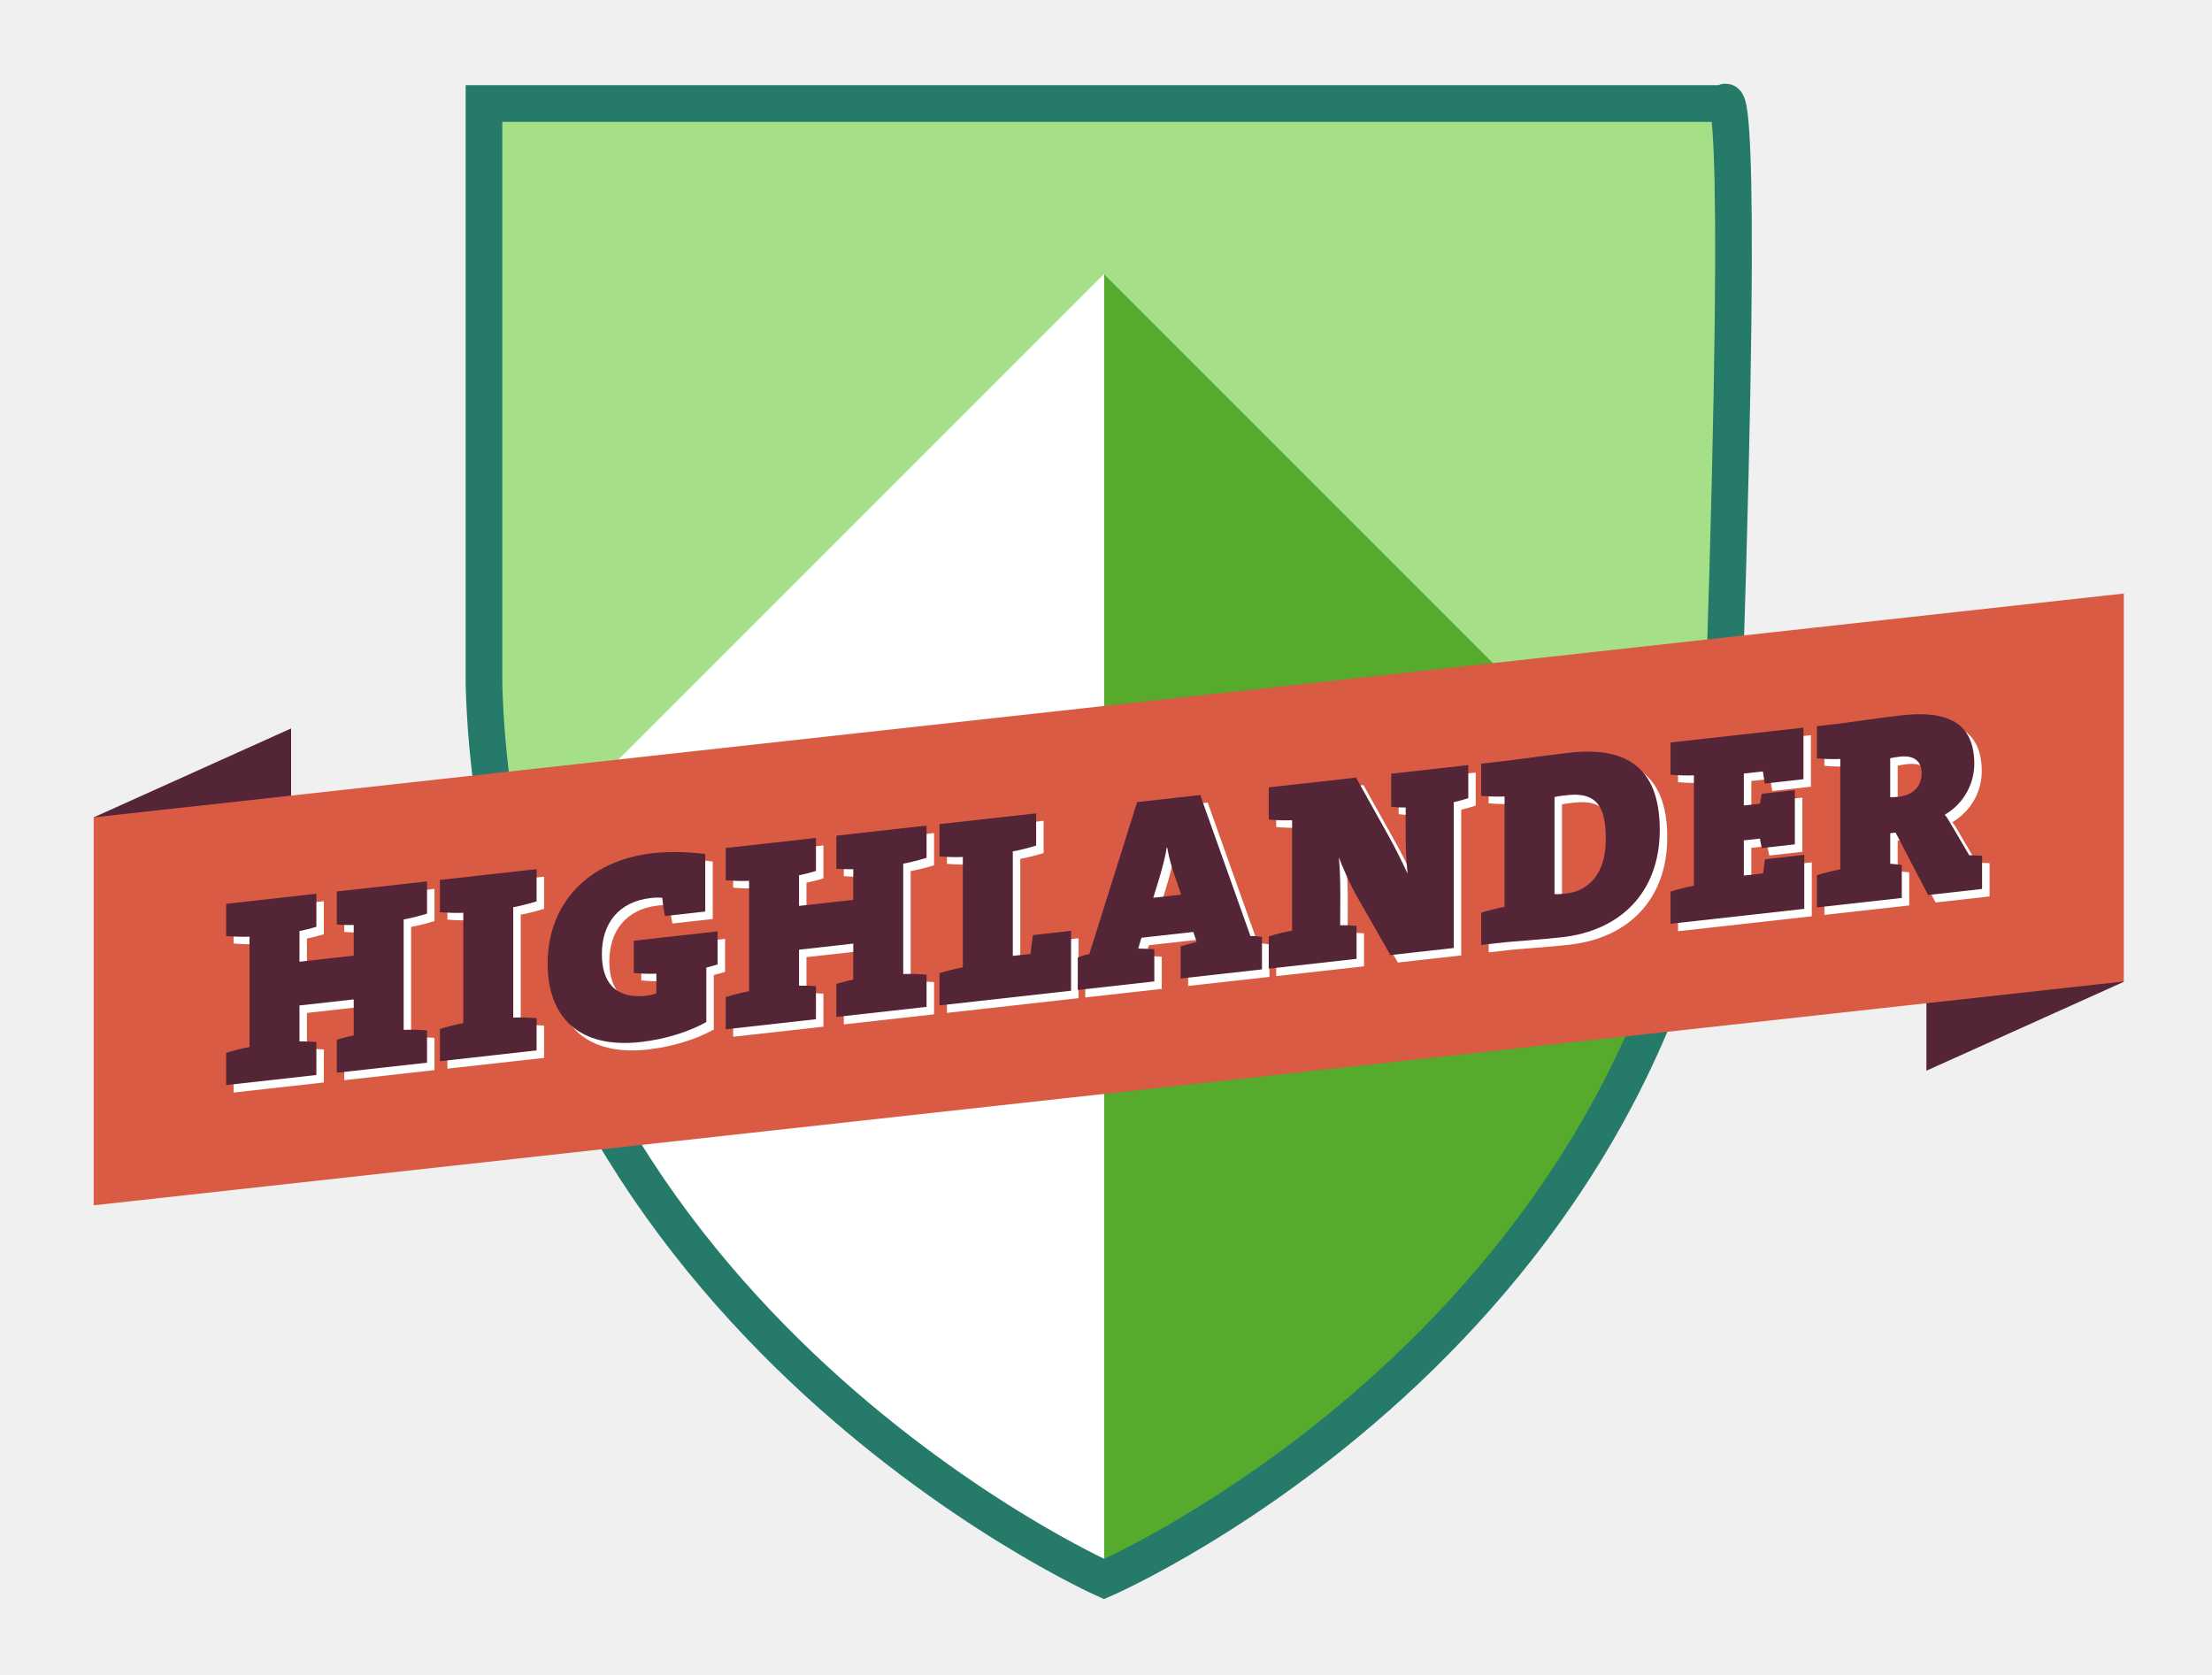
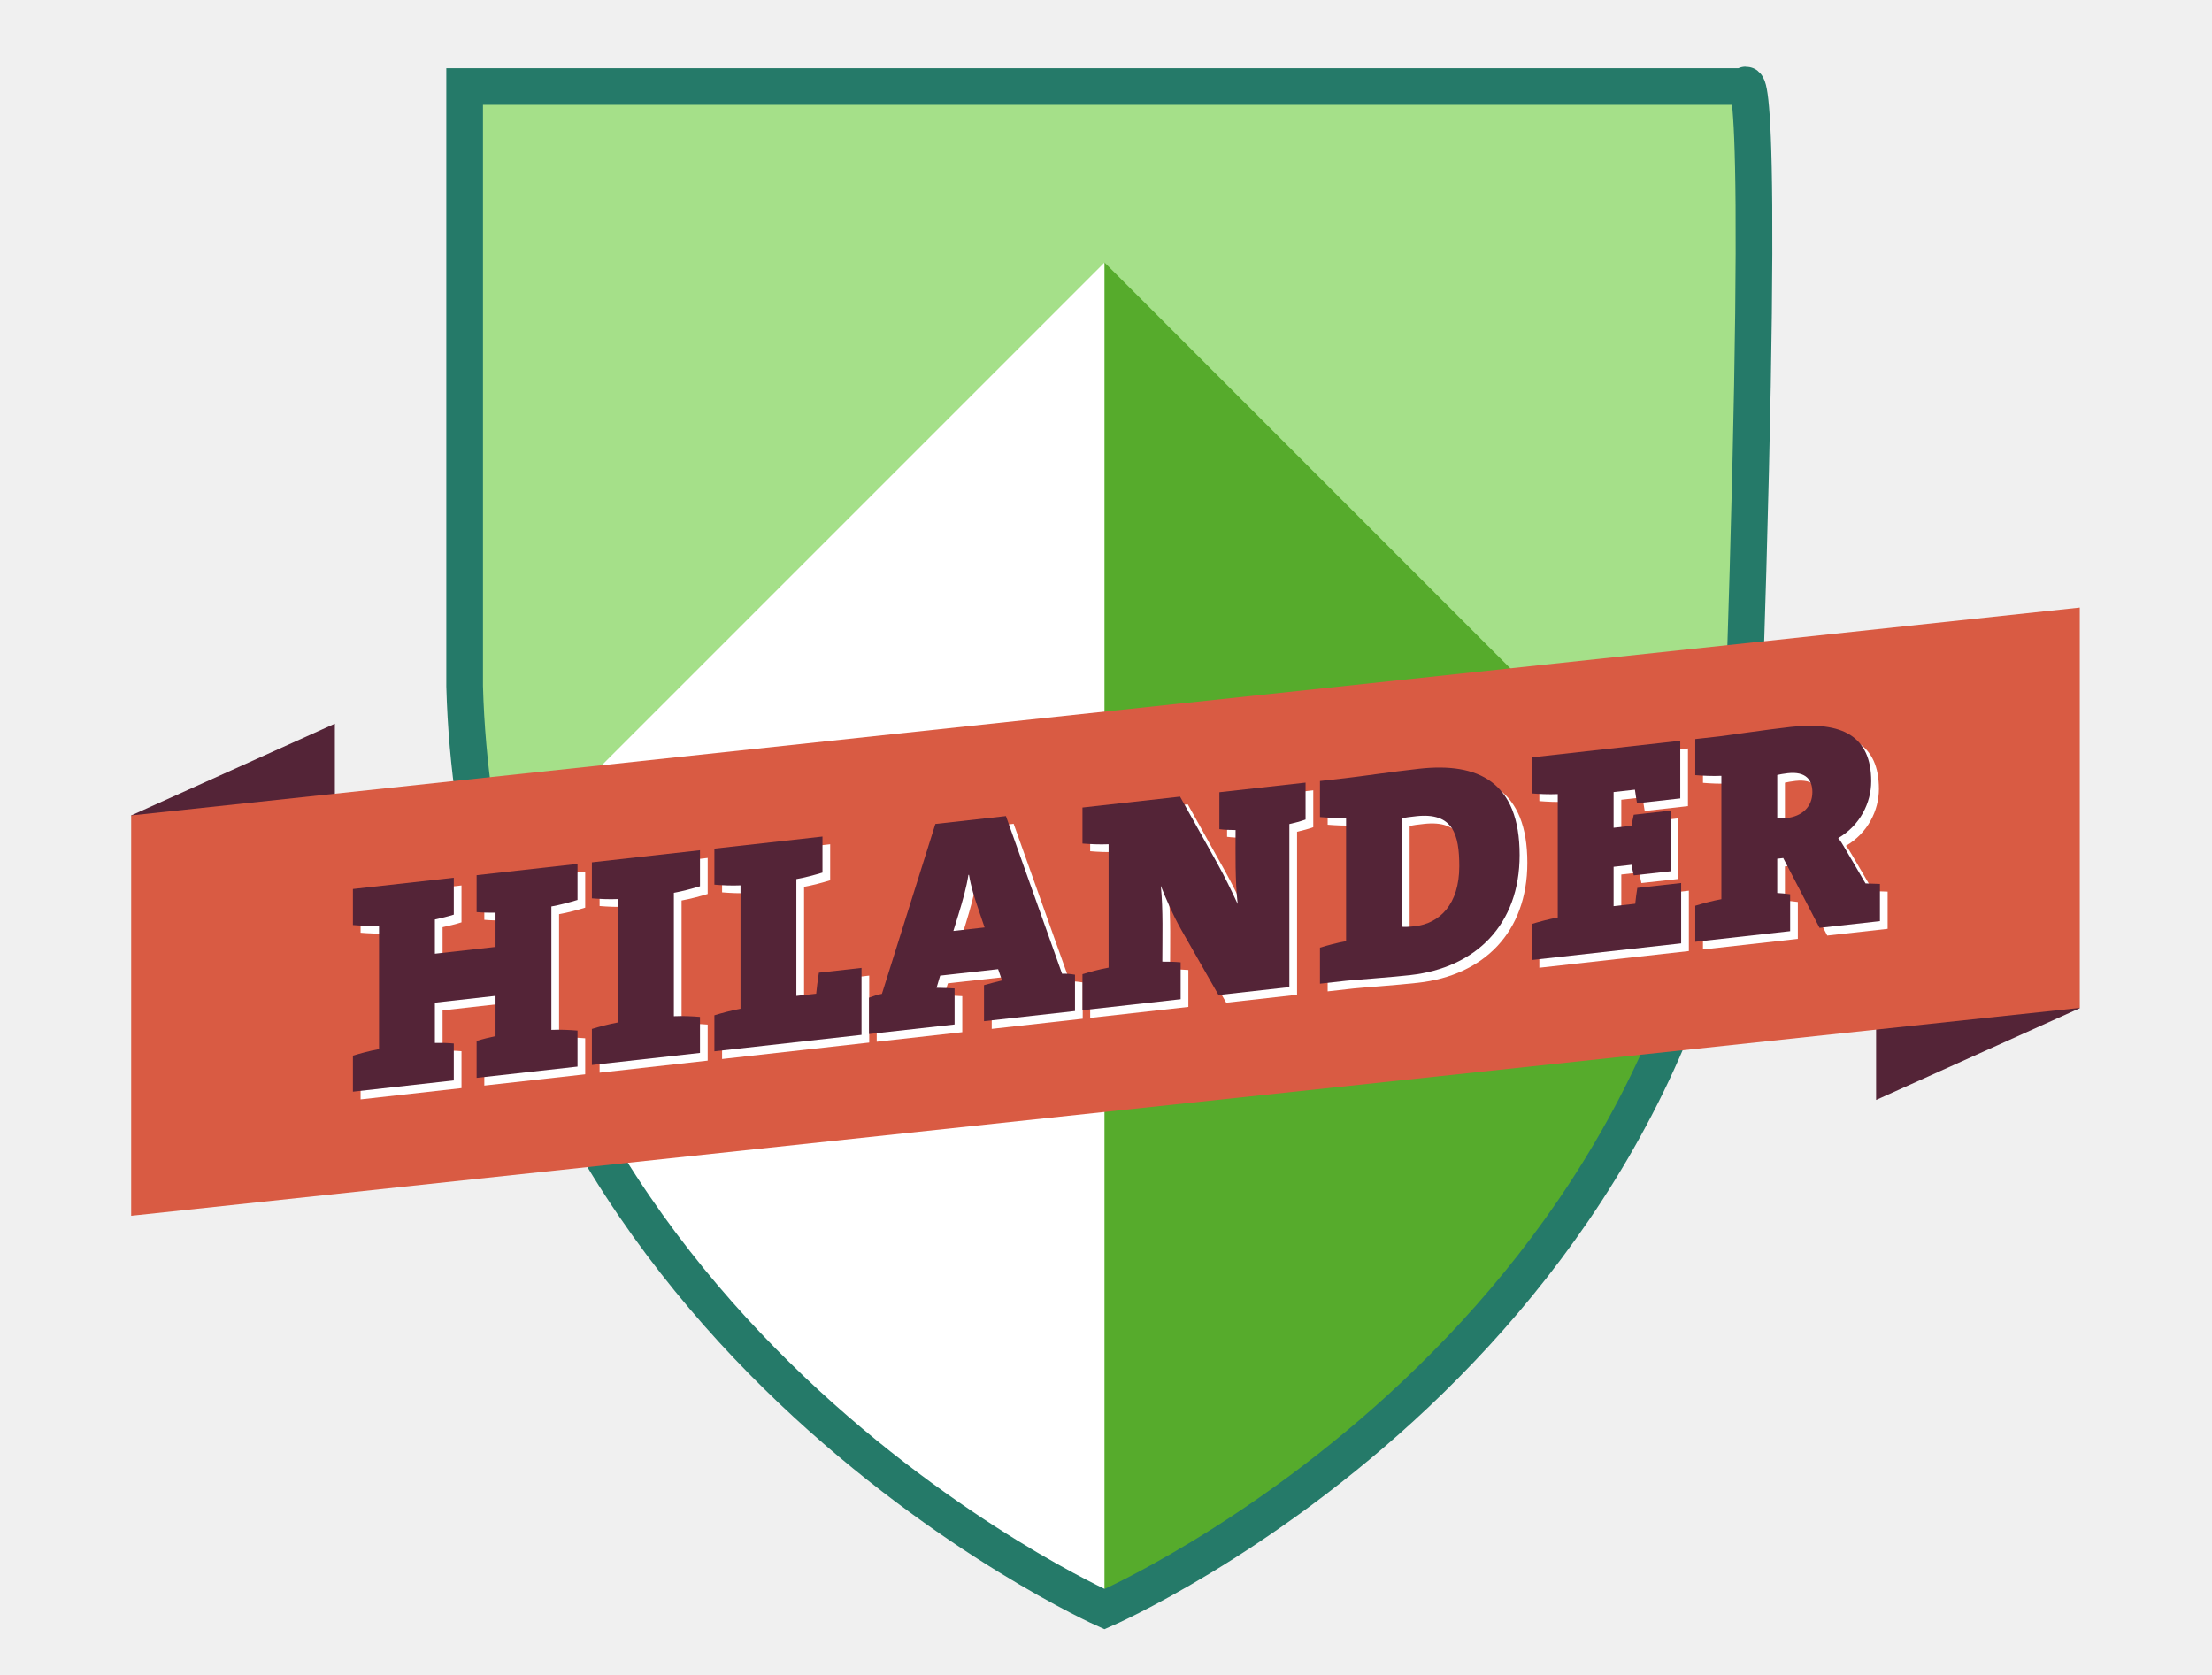
- <svg xmlns="http://www.w3.org/2000/svg" version="1.2" baseProfile="tiny" id="Layer_1" x="0px" y="0px" width="181px" height="137px" viewBox="0 0 181 137" overflow="inherit" xml:space="preserve">
-   <g>
-     <path fill="#A5E089" d="M90.343,22.422l48.791,48.79c1.088-4.738,1.78-9.792,1.955-15.18c1.706-52.482,0-47.562,0-47.562H39.603   v47.562c0.151,5.386,0.838,10.445,1.937,15.193L90.335,22.43L90.343,22.422z" />
-     <path fill="#56AB2C" d="M90.335,22.43v106.769c0.002,0.001,0.011,0.005,0.011,0.005s39.394-17.075,48.788-57.991l-48.791-48.79   L90.335,22.43z" />
-     <path fill="#FFFFFF" d="M90.335,129.198V22.43L41.54,71.225C50.83,111.366,89.925,129.015,90.335,129.198z" />
-   </g>
-   <path id="path2875_1_" fill="none" stroke="#257A69" stroke-width="3" stroke-miterlimit="10" d="  M90.346,129.203c0,0,49.055-21.253,50.743-73.171c1.706-52.482,0-47.562,0-47.562H39.603v47.562  C41.038,107.191,90.346,129.203,90.346,129.203z" />
-   <polygon fill="#542437" points="170.223,75.322 173.783,80.333 157.631,87.608 157.631,77.765 " />
-   <polygon fill="#542437" points="11.228,71.889 7.667,66.878 23.819,59.603 23.819,69.446 " />
-   <polygon fill="#D95B43" points="173.783,48.564 7.667,66.878 7.667,98.621 173.783,80.307 " />
-   <g>
-     <path fill="#FFFFFF" d="M28.169,88.385v-2.703c0.44-0.137,0.945-0.26,1.385-0.353v-2.944l-4.439,0.496v2.944   c0.44-0.005,0.945,0.005,1.385,0.043v2.702l-7.383,0.825v-2.637c0.571-0.175,1.252-0.359,1.912-0.478v-9.03   c-0.659,0.029-1.34-0.005-1.912-0.05v-2.637l7.383-0.825v2.702c-0.44,0.138-0.945,0.26-1.385,0.354v2.504l4.439-0.496v-2.504   c-0.44,0.004-0.945-0.005-1.385-0.043v-2.703l7.383-0.824v2.637c-0.571,0.174-1.252,0.358-1.912,0.478v9.03   c0.659-0.03,1.34,0.004,1.912,0.05v2.637L28.169,88.385z" />
-     <path fill="#FFFFFF" d="M36.61,87.441v-2.637c0.572-0.174,1.252-0.359,1.912-0.477v-9.03c-0.659,0.028-1.34-0.005-1.912-0.051   V72.61l7.911-0.883v2.637c-0.572,0.173-1.253,0.358-1.912,0.477v9.03c0.659-0.029,1.34,0.004,1.912,0.051v2.637L36.61,87.441z" />
-     <path fill="#FFFFFF" d="M58.408,79.777v4.461c-1.428,0.797-3.362,1.408-5.383,1.634c-4.988,0.557-7.602-1.986-7.602-6.424   c0-4.922,3.339-8.437,8.591-9.023c1.406-0.157,2.856-0.122,4.307,0.067v4.703l-3.296,0.368c-0.11-0.515-0.176-0.97-0.22-1.491   c-0.285-0.034-0.615-0.02-0.944,0.018c-2.637,0.294-4,2.094-4,4.577c0,2.308,1.099,3.7,3.626,3.418   c0.308-0.034,0.615-0.112,0.834-0.202v-1.604c-0.659,0.029-1.34-0.004-1.846-0.058v-2.637l6.856-0.766v2.702   C59.023,79.621,58.715,79.699,58.408,79.777z" />
-     <path fill="#FFFFFF" d="M69.046,83.819v-2.702c0.438-0.137,0.944-0.26,1.384-0.353V77.82l-4.439,0.495v2.944   c0.439-0.005,0.945,0.005,1.385,0.044v2.702l-7.383,0.824v-2.637c0.571-0.174,1.252-0.359,1.911-0.477v-9.03   c-0.659,0.028-1.34-0.005-1.911-0.051v-2.637l7.383-0.824v2.702c-0.439,0.137-0.945,0.259-1.385,0.353v2.504l4.439-0.495v-2.504   c-0.439,0.004-0.945-0.005-1.384-0.044v-2.702l7.383-0.824v2.637c-0.572,0.173-1.253,0.358-1.912,0.477v9.03   c0.659-0.029,1.34,0.004,1.912,0.051v2.637L69.046,83.819z" />
-     <path fill="#FFFFFF" d="M77.486,82.877V80.24c0.571-0.175,1.252-0.36,1.911-0.478v-9.03c-0.659,0.028-1.34-0.005-1.911-0.05v-2.637   l7.91-0.884v2.637c-0.571,0.173-1.252,0.358-1.911,0.478v8.547l1.45-0.162c0.043-0.466,0.109-0.958,0.198-1.538l3.12-0.349v4.899   L77.486,82.877z" />
-     <path fill="#FFFFFF" d="M97.22,80.673v-2.637c0.395-0.109,0.923-0.257,1.317-0.346l-0.285-0.824l-4.241,0.474l-0.263,0.886   c0.395,0.001,0.922,0.03,1.317,0.051v2.637l-6.263,0.699v-2.659c0.33-0.124,0.615-0.222,0.945-0.281l3.911-12.433l5.164-0.577   l4.108,11.538c0.33-0.015,0.615,0.019,0.945,0.069v2.66L97.22,80.673z M96.802,72.458c-0.286-0.825-0.527-1.589-0.681-2.495   l-0.045,0.005c-0.131,0.872-0.418,1.892-0.726,2.894l-0.373,1.206l2.285-0.255L96.802,72.458z" />
-     <path fill="#FFFFFF" d="M119.568,66.246v11.931l-5.186,0.579l-2.746-4.813c-0.615-1.095-1.099-2.228-1.473-3.175   c0.176,1.825,0.109,3.701,0.109,5.547c0.418-0.003,0.901,0.01,1.341,0.049v2.702l-7.185,0.802V77.23   c0.57-0.174,1.252-0.359,1.91-0.477v-9.03c-0.658,0.028-1.34-0.005-1.91-0.051v-2.637l7.141-0.797l2.703,4.839   c0.615,1.118,0.988,1.89,1.516,3.017c-0.197-1.779-0.154-3.608-0.154-5.409c-0.417,0.002-0.812-0.02-1.186-0.066v-2.702   l6.307-0.704v2.702C120.382,66.045,119.986,66.154,119.568,66.246z" />
-     <path fill="#FFFFFF" d="M128.426,77.298c-1.604,0.179-4.153,0.354-4.702,0.415l-1.911,0.213v-2.637   c0.57-0.174,1.252-0.359,1.911-0.477v-9.03c-0.659,0.028-1.341-0.005-1.911-0.051v-2.636l1.802-0.201   c1.208-0.135,3.296-0.456,5.449-0.697c4.328-0.483,7.361,0.958,7.361,6.318C136.425,73.592,133.238,76.761,128.426,77.298z    M128.844,65.671c-0.483,0.055-0.726,0.081-1.032,0.159v7.933c0.176,0.023,0.461,0.015,0.944-0.04   c1.823-0.203,3.252-1.616,3.252-4.384C132.008,67.031,131.568,65.367,128.844,65.671z" />
-     <path fill="#FFFFFF" d="M137.306,76.196V73.56c0.571-0.175,1.252-0.36,1.911-0.478v-9.03c-0.659,0.029-1.34-0.004-1.911-0.05   v-2.637l10.877-1.215v4.219l-3.165,0.354c-0.064-0.367-0.109-0.691-0.153-0.995l-1.56,0.174v2.616l1.318-0.147   c0.044-0.269,0.087-0.537,0.153-0.809l2.703-0.302v4.438L144.776,70c-0.066-0.256-0.109-0.515-0.153-0.773l-1.318,0.147v2.878   l1.582-0.177c0.044-0.444,0.088-0.734,0.153-1.16l3.209-0.358v4.417L137.306,76.196z" />
-     <path fill="#FFFFFF" d="M158.38,73.843l-2.659-5.108l-0.439,0.049v2.505c0.264,0.015,0.594,0.044,0.945,0.093v2.702l-6.943,0.775   v-2.637c0.57-0.174,1.252-0.359,1.911-0.478v-9.03c-0.659,0.028-1.341-0.005-1.911-0.05v-2.637l1.758-0.196   c0.527-0.059,3.362-0.486,5.229-0.694c3.78-0.422,5.889,0.683,5.889,3.978c0,1.561-0.813,3.233-2.416,4.16   c0.175,0.2,0.308,0.427,0.438,0.654l1.561,2.66c0.308,0.009,0.725,0.028,1.055,0.035v2.725L158.38,73.843z M156.051,62.523   c-0.264,0.029-0.638,0.093-0.77,0.129v3.187c0.154,0.005,0.462-0.008,0.682-0.032c1.12-0.125,1.89-0.805,1.89-1.902   C157.853,63.025,157.391,62.374,156.051,62.523z" />
-   </g>
-   <g>
-     <path fill="#542437" d="M27.559,87.773V85.07c0.439-0.137,0.945-0.259,1.384-0.352v-2.944l-4.438,0.496v2.944   c0.439-0.006,0.945,0.004,1.384,0.042v2.703l-7.383,0.825v-2.637c0.572-0.174,1.252-0.36,1.912-0.478V76.64   c-0.66,0.03-1.34-0.004-1.912-0.05v-2.637l7.383-0.825v2.703c-0.439,0.138-0.945,0.26-1.384,0.353v2.506l4.438-0.496v-2.506   c-0.439,0.006-0.945-0.004-1.384-0.043v-2.703l7.383-0.824v2.637c-0.572,0.174-1.252,0.36-1.912,0.478v9.031   c0.66-0.03,1.34,0.004,1.912,0.05v2.637L27.559,87.773z" />
-     <path fill="#542437" d="M35.999,86.831v-2.637c0.571-0.173,1.252-0.359,1.912-0.478v-9.031c-0.659,0.031-1.34-0.003-1.912-0.05   v-2.637l7.91-0.884v2.637c-0.571,0.175-1.252,0.361-1.912,0.478v9.031c0.66-0.029,1.341,0.005,1.912,0.05v2.637L35.999,86.831z" />
-     <path fill="#542437" d="M57.797,79.167v4.46c-1.428,0.797-3.362,1.409-5.383,1.635c-4.988,0.557-7.603-1.985-7.603-6.425   c0-4.922,3.34-8.437,8.591-9.022c1.406-0.157,2.856-0.121,4.307,0.068v4.701l-3.296,0.368c-0.11-0.515-0.177-0.969-0.22-1.491   c-0.285-0.034-0.615-0.019-0.944,0.018c-2.637,0.295-4,2.096-4,4.578c0,2.307,1.099,3.7,3.626,3.418   c0.308-0.034,0.615-0.112,0.834-0.203v-1.604c-0.659,0.029-1.34-0.005-1.846-0.058v-2.637l6.855-0.766v2.703   C58.413,79.011,58.105,79.089,57.797,79.167z" />
-     <path fill="#542437" d="M68.436,83.209v-2.703c0.438-0.137,0.944-0.259,1.384-0.353v-2.944l-4.438,0.496v2.944   c0.439-0.005,0.944,0.004,1.384,0.043v2.703l-7.383,0.824v-2.637c0.571-0.173,1.252-0.359,1.911-0.478v-9.031   c-0.659,0.031-1.34-0.003-1.911-0.05v-2.637l7.383-0.824v2.703c-0.44,0.137-0.945,0.26-1.384,0.352v2.506l4.438-0.496v-2.506   c-0.439,0.007-0.945-0.003-1.384-0.042v-2.703l7.383-0.825v2.637c-0.572,0.175-1.253,0.361-1.912,0.478v9.031   c0.659-0.029,1.34,0.005,1.912,0.05v2.637L68.436,83.209z" />
-     <path fill="#542437" d="M76.875,82.266v-2.637c0.571-0.173,1.252-0.359,1.911-0.477v-9.031c-0.659,0.03-1.34-0.004-1.911-0.051   v-2.637l7.91-0.883v2.637c-0.57,0.174-1.252,0.36-1.911,0.477v8.548l1.45-0.161c0.044-0.467,0.11-0.957,0.198-1.539l3.12-0.349v4.9   L76.875,82.266z" />
-     <path fill="#542437" d="M96.608,80.062v-2.637c0.396-0.11,0.924-0.258,1.318-0.345l-0.285-0.825L93.4,76.729l-0.263,0.887   c0.395-0.001,0.922,0.027,1.317,0.05v2.637l-6.263,0.699v-2.658c0.33-0.125,0.615-0.223,0.945-0.281l3.911-12.435l5.164-0.577   l4.108,11.539c0.33-0.015,0.615,0.02,0.945,0.07v2.658L96.608,80.062z M96.191,71.847c-0.286-0.825-0.528-1.589-0.682-2.494   l-0.044,0.005c-0.131,0.871-0.418,1.893-0.726,2.894l-0.373,1.206l2.285-0.255L96.191,71.847z" />
-     <path fill="#542437" d="M118.957,65.635v11.932l-5.186,0.579l-2.746-4.812c-0.615-1.097-1.099-2.229-1.473-3.176   c0.176,1.826,0.109,3.701,0.109,5.547c0.418-0.003,0.901,0.009,1.341,0.048v2.703l-7.185,0.802V76.62   c0.57-0.173,1.252-0.359,1.91-0.477v-9.031c-0.658,0.03-1.34-0.004-1.91-0.051v-2.636l7.141-0.799l2.703,4.842   c0.615,1.116,0.988,1.889,1.516,3.016c-0.198-1.779-0.154-3.607-0.154-5.41c-0.417,0.004-0.812-0.019-1.186-0.065v-2.702   l6.307-0.705v2.703C119.771,65.435,119.375,65.545,118.957,65.635z" />
-     <path fill="#542437" d="M127.814,76.687c-1.604,0.179-4.153,0.354-4.702,0.416l-1.911,0.213v-2.637   c0.57-0.173,1.252-0.359,1.911-0.477v-9.031c-0.659,0.03-1.341-0.004-1.911-0.051v-2.636l1.801-0.201   c1.209-0.136,3.296-0.457,5.45-0.697c4.328-0.483,7.361,0.958,7.361,6.319C135.813,72.98,132.627,76.149,127.814,76.687z    M128.232,65.061c-0.483,0.055-0.726,0.081-1.032,0.159v7.932c0.176,0.025,0.461,0.016,0.944-0.039   c1.823-0.203,3.252-1.615,3.252-4.385C131.396,66.421,130.957,64.756,128.232,65.061z" />
-     <path fill="#542437" d="M136.694,75.586v-2.637c0.571-0.174,1.252-0.36,1.911-0.478V63.44c-0.659,0.03-1.34-0.004-1.911-0.05   v-2.637l10.877-1.215v4.219l-3.165,0.354c-0.064-0.366-0.109-0.691-0.153-0.993l-1.56,0.175v2.613l1.318-0.146   c0.043-0.269,0.087-0.537,0.153-0.809l2.702-0.302v4.438l-2.702,0.302c-0.066-0.256-0.11-0.515-0.153-0.773l-1.318,0.146v2.879   l1.582-0.176c0.044-0.444,0.087-0.735,0.153-1.16l3.209-0.358v4.416L136.694,75.586z" />
-     <path fill="#542437" d="M157.769,73.231l-2.659-5.107l-0.439,0.049v2.505c0.264,0.015,0.594,0.043,0.945,0.092v2.703l-6.943,0.775   v-2.637c0.57-0.174,1.252-0.359,1.911-0.478v-9.031c-0.659,0.03-1.341-0.003-1.911-0.05v-2.637l1.758-0.196   c0.526-0.06,3.361-0.485,5.229-0.693c3.779-0.422,5.889,0.682,5.889,3.979c0,1.56-0.813,3.232-2.417,4.159   c0.176,0.2,0.308,0.426,0.439,0.653l1.561,2.66c0.308,0.011,0.725,0.029,1.055,0.036v2.725L157.769,73.231z M155.439,61.912   c-0.264,0.029-0.638,0.094-0.77,0.131v3.186c0.154,0.004,0.462-0.008,0.681-0.032c1.121-0.125,1.89-0.804,1.89-1.903   C157.24,62.414,156.779,61.762,155.439,61.912z" />
-   </g>
+ <svg xmlns="http://www.w3.org/2000/svg" version="1.1" x="0px" y="0px" width="181px" height="137px" viewBox="-10.733 -5.453 181 137" overflow="visible" enable-background="new -10.733 -5.453 181 137" xml:space="preserve">
+   <defs>
+ </defs>
+   <path id="path2875_3_" fill="#A5E089" d="M79.647,126.213c0,0,50.621-21.931,52.363-75.507  c1.759-54.158,0-49.08,0-49.08H27.286v49.08C28.766,103.499,79.647,126.213,79.647,126.213z" />
+   <path fill="#56AB2C" d="M79.636,16.032v110.177c0.003,0.002,0.011,0.005,0.011,0.005s40.652-17.619,50.345-59.842L79.645,16.024  L79.636,16.032z" />
+   <path fill="#FFFFFF" d="M79.636,126.208V16.032L29.284,66.384C38.871,107.806,79.213,126.018,79.636,126.208z" />
+   <path id="path2875_1_" fill="none" stroke="#257A69" stroke-width="3" stroke-miterlimit="10" d="  M79.647,126.213c0,0,50.621-21.931,52.363-75.507c1.759-54.158,0-49.08,0-49.08H27.286v49.08  C28.766,103.499,79.647,126.213,79.647,126.213z" />
+   <polygon fill="#542437" points="155.773,71.872 159.447,77.042 142.781,84.549 142.781,74.392 " />
+   <polygon fill="#542437" points="3.675,66.44 0,61.268 16.667,53.762 16.667,63.919 " />
+   <polygon fill="#D95B43" points="159.447,44.259 0,61.268 0,94.026 159.447,77.015 " />
+   <path fill="#FFFFFF" d="M28.896,83.371v-3.021c0.492-0.154,1.057-0.291,1.548-0.394v-3.293l-4.963,0.555v3.292  c0.491-0.007,1.056,0.006,1.548,0.049v3.021l-8.256,0.923v-2.949c0.639-0.194,1.4-0.401,2.137-0.532v-10.1  c-0.737,0.034-1.498-0.003-2.137-0.056v-2.947l8.256-0.923v3.021c-0.492,0.155-1.057,0.292-1.548,0.396v2.8l4.963-0.555v-2.8  c-0.492,0.006-1.057-0.005-1.548-0.048v-3.023l8.255-0.921v2.947c-0.639,0.194-1.4,0.403-2.137,0.534v10.098  c0.736-0.032,1.498,0.005,2.137,0.056v2.949L28.896,83.371z" />
+   <path fill="#FFFFFF" d="M38.329,82.318v-2.947c0.638-0.194,1.4-0.403,2.137-0.534V68.739c-0.737,0.033-1.499-0.005-2.137-0.058  v-2.946l8.845-0.988v2.947c-0.639,0.194-1.4,0.403-2.137,0.534v10.098c0.737-0.032,1.498,0.005,2.137,0.056v2.949L38.329,82.318z" />
+   <path fill="#FFFFFF" d="M48.352,81.199V78.25c0.639-0.194,1.401-0.401,2.137-0.532V67.619c-0.736,0.034-1.498-0.004-2.137-0.057  v-2.946l8.845-0.99v2.949c-0.639,0.194-1.4,0.401-2.137,0.534v9.558l1.622-0.182c0.049-0.521,0.123-1.07,0.221-1.72l3.489-0.391  v5.479L48.352,81.199z" />
+   <path fill="#FFFFFF" d="M70.416,78.734v-2.947c0.441-0.124,1.031-0.288,1.473-0.387l-0.32-0.923l-4.742,0.53l-0.294,0.991  c0.442,0,1.032,0.033,1.474,0.057v2.948l-7.002,0.781v-2.973c0.369-0.139,0.688-0.248,1.057-0.314l4.373-13.902l5.774-0.645  l4.595,12.901c0.369-0.017,0.688,0.021,1.057,0.079v2.973L70.416,78.734z M69.948,69.548c-0.32-0.923-0.59-1.777-0.762-2.79  l-0.049,0.007c-0.148,0.974-0.468,2.116-0.811,3.235l-0.417,1.35l2.555-0.286L69.948,69.548z" />
+   <path fill="#FFFFFF" d="M95.4,62.603v13.34l-5.798,0.648l-3.071-5.382c-0.688-1.226-1.229-2.492-1.646-3.55  c0.197,2.042,0.123,4.138,0.123,6.202c0.466-0.004,1.007,0.011,1.498,0.054v3.021l-8.034,0.898v-2.947  c0.639-0.194,1.401-0.403,2.137-0.534V64.255c-0.736,0.032-1.499-0.005-2.137-0.058V61.25l7.985-0.892l3.022,5.411  c0.688,1.249,1.105,2.112,1.695,3.374c-0.221-1.99-0.173-4.036-0.173-6.05c-0.467,0.003-0.908-0.021-1.327-0.074v-3.021l7.053-0.787  v3.021C96.31,62.378,95.868,62.501,95.4,62.603z" />
+   <path fill="#FFFFFF" d="M105.3,74.96c-1.793,0.202-4.644,0.396-5.258,0.465l-2.137,0.239v-2.949  c0.639-0.194,1.399-0.401,2.137-0.532V62.085c-0.737,0.033-1.498-0.005-2.137-0.057v-2.948l2.014-0.225  c1.353-0.152,3.686-0.51,6.094-0.779c4.841-0.541,8.23,1.07,8.23,7.065C114.243,70.817,110.681,74.36,105.3,74.96z M105.767,61.962  c-0.54,0.06-0.811,0.09-1.154,0.177v8.869c0.196,0.026,0.516,0.016,1.057-0.044c2.039-0.229,3.636-1.806,3.636-4.902  C109.305,63.482,108.813,61.621,105.767,61.962z" />
+   <path fill="#FFFFFF" d="M115.225,73.73v-2.948c0.639-0.194,1.4-0.401,2.138-0.533V60.151c-0.737,0.033-1.499-0.005-2.138-0.057  v-2.948l12.161-1.358v4.718l-3.538,0.395c-0.073-0.41-0.122-0.773-0.173-1.111l-1.743,0.194v2.925l1.474-0.166  c0.051-0.299,0.1-0.6,0.173-0.903l3.021-0.338v4.964l-3.021,0.336c-0.073-0.286-0.122-0.576-0.173-0.863l-1.474,0.163v3.219  l1.769-0.197c0.05-0.497,0.099-0.822,0.172-1.298l3.587-0.399v4.938L115.225,73.73z" />
+   <path fill="#FFFFFF" d="M138.785,71.098l-2.972-5.711l-0.492,0.054v2.802c0.295,0.016,0.663,0.049,1.057,0.104v3.021l-7.764,0.867  v-2.949c0.639-0.194,1.399-0.402,2.138-0.532V58.655c-0.738,0.033-1.499-0.004-2.138-0.056v-2.948l1.966-0.22  c0.589-0.066,3.759-0.542,5.848-0.776c4.226-0.471,6.584,0.765,6.584,4.45c0,1.744-0.909,3.614-2.702,4.651  c0.195,0.223,0.344,0.477,0.491,0.73l1.744,2.974c0.344,0.011,0.811,0.033,1.18,0.042v3.046L138.785,71.098z M136.182,58.442  c-0.295,0.033-0.713,0.104-0.86,0.145v3.562c0.172,0.006,0.517-0.007,0.762-0.035c1.253-0.139,2.113-0.9,2.113-2.128  C138.196,59.003,137.681,58.274,136.182,58.442z" />
+   <path fill="#542437" d="M28.266,82.741V79.72c0.492-0.155,1.057-0.292,1.548-0.395v-3.292l-4.963,0.554v3.293  c0.492-0.008,1.056,0.003,1.548,0.048v3.021l-8.255,0.923v-2.949c0.638-0.194,1.4-0.401,2.137-0.534V70.292  c-0.737,0.034-1.499-0.003-2.137-0.056v-2.948l8.255-0.922v3.021c-0.492,0.154-1.057,0.289-1.548,0.396v2.8l4.963-0.555v-2.801  c-0.491,0.007-1.056-0.006-1.548-0.049v-3.021l8.256-0.923v2.949c-0.639,0.194-1.401,0.403-2.138,0.534v10.098  c0.737-0.032,1.499,0.005,2.138,0.056v2.949L28.266,82.741z" />
+   <path fill="#542437" d="M37.699,81.688v-2.949c0.639-0.193,1.4-0.4,2.137-0.532V68.11c-0.737,0.032-1.498-0.006-2.137-0.058v-2.947  l8.845-0.988v2.947c-0.639,0.194-1.4,0.403-2.137,0.534v10.098c0.737-0.034,1.498,0.005,2.137,0.056v2.949L37.699,81.688z" />
+   <path fill="#542437" d="M47.723,80.569v-2.948c0.638-0.194,1.4-0.401,2.137-0.535V66.989c-0.736,0.034-1.499-0.004-2.137-0.056  v-2.949l8.844-0.987v2.948c-0.638,0.194-1.399,0.401-2.137,0.532v9.558l1.622-0.18c0.049-0.521,0.122-1.07,0.221-1.72l3.489-0.391  v5.479L47.723,80.569z" />
+   <path fill="#542437" d="M69.785,78.104v-2.949c0.441-0.122,1.031-0.286,1.474-0.385l-0.32-0.923l-4.742,0.53l-0.294,0.992  c0.442-0.002,1.032,0.032,1.474,0.056v2.948l-7.002,0.781v-2.973c0.369-0.138,0.688-0.248,1.056-0.314l4.374-13.903l5.774-0.644  l4.593,12.901c0.37-0.016,0.689,0.021,1.057,0.079v2.973L69.785,78.104z M69.318,68.919c-0.319-0.924-0.59-1.778-0.763-2.791  l-0.048,0.007c-0.147,0.974-0.467,2.116-0.811,3.233l-0.418,1.352l2.555-0.286L69.318,68.919z" />
+   <path fill="#542437" d="M94.771,61.973v13.341l-5.798,0.647L85.9,70.58c-0.688-1.226-1.228-2.492-1.646-3.55  c0.196,2.042,0.122,4.139,0.122,6.202c0.468-0.004,1.008,0.009,1.499,0.054v3.021l-8.034,0.897v-2.947  c0.64-0.194,1.4-0.403,2.138-0.534V63.625c-0.738,0.032-1.499-0.005-2.138-0.057v-2.948l7.985-0.892l3.022,5.412  c0.688,1.248,1.105,2.112,1.694,3.373c-0.221-1.99-0.172-4.035-0.172-6.049c-0.467,0.002-0.908-0.021-1.326-0.074v-3.022  l7.052-0.787v3.022C95.68,61.749,95.237,61.872,94.771,61.973z" />
+   <path fill="#542437" d="M104.67,74.332c-1.794,0.199-4.644,0.396-5.258,0.464l-2.137,0.239v-2.949  c0.638-0.194,1.399-0.401,2.137-0.532V61.455c-0.737,0.033-1.499-0.004-2.137-0.056v-2.948l2.014-0.226  c1.352-0.151,3.686-0.51,6.094-0.778c4.841-0.541,8.23,1.07,8.23,7.066C113.613,70.188,110.051,73.73,104.67,74.332z   M105.137,61.332c-0.54,0.061-0.811,0.089-1.155,0.177v8.869c0.196,0.026,0.517,0.016,1.057-0.043  c2.04-0.229,3.637-1.807,3.637-4.903C108.675,62.853,108.184,60.991,105.137,61.332z" />
+   <path fill="#542437" d="M114.595,73.1v-2.948c0.639-0.194,1.4-0.401,2.137-0.533V59.521c-0.736,0.033-1.498-0.005-2.137-0.056  v-2.948l12.162-1.358v4.716l-3.538,0.395c-0.074-0.409-0.123-0.772-0.173-1.111l-1.744,0.195v2.924l1.474-0.165  c0.05-0.3,0.099-0.6,0.172-0.903l3.022-0.338v4.964l-3.022,0.336c-0.073-0.286-0.122-0.575-0.172-0.865l-1.474,0.166v3.219  l1.77-0.198c0.049-0.497,0.098-0.822,0.171-1.297l3.587-0.399v4.937L114.595,73.1z" />
+   <path fill="#542437" d="M138.155,70.468l-2.972-5.713l-0.491,0.056v2.802c0.294,0.017,0.663,0.049,1.056,0.103v3.022l-7.764,0.867  v-2.948c0.639-0.194,1.399-0.403,2.137-0.535V58.025c-0.737,0.033-1.498-0.004-2.137-0.056v-2.949l1.966-0.22  c0.589-0.065,3.76-0.542,5.847-0.776c4.227-0.471,6.585,0.765,6.585,4.45c0,1.744-0.909,3.615-2.703,4.65  c0.197,0.224,0.345,0.478,0.492,0.732l1.744,2.975c0.344,0.011,0.811,0.032,1.18,0.041v3.046L138.155,70.468z M135.552,57.812  c-0.296,0.033-0.713,0.104-0.859,0.145v3.562c0.171,0.005,0.516-0.008,0.761-0.035c1.252-0.141,2.113-0.901,2.113-2.129  C137.566,58.373,137.05,57.645,135.552,57.812z" />
</svg>
